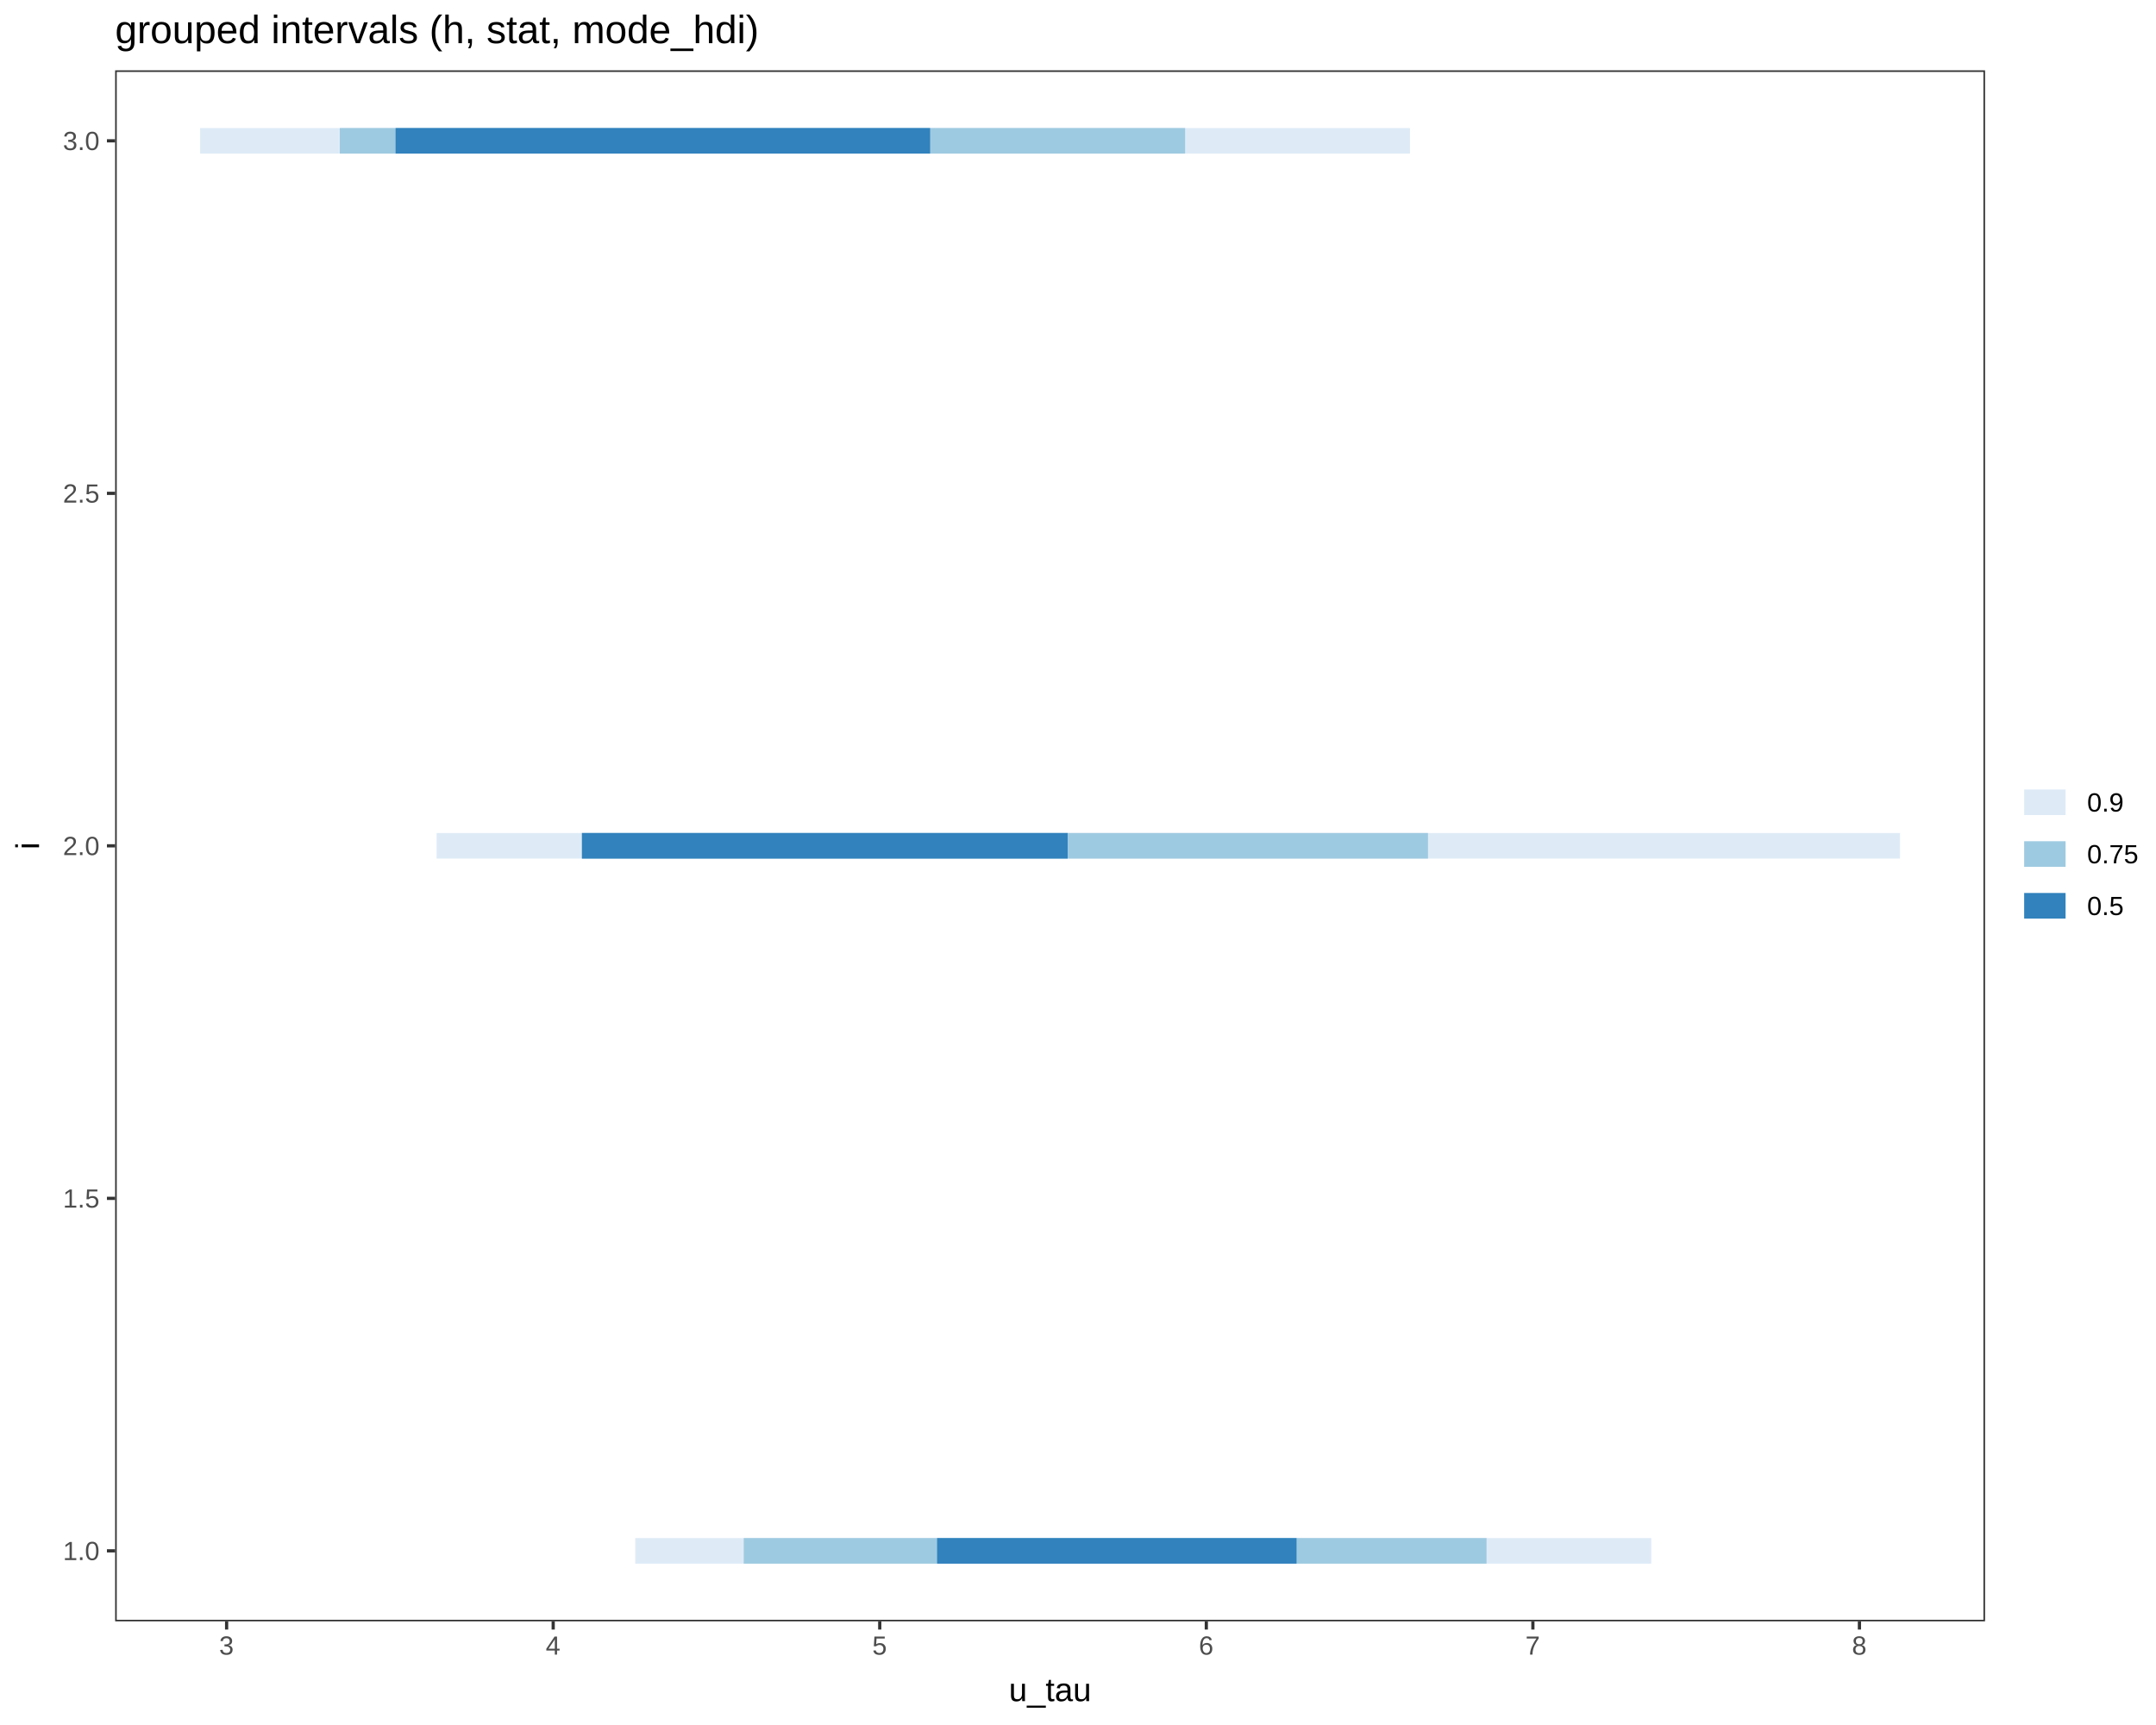
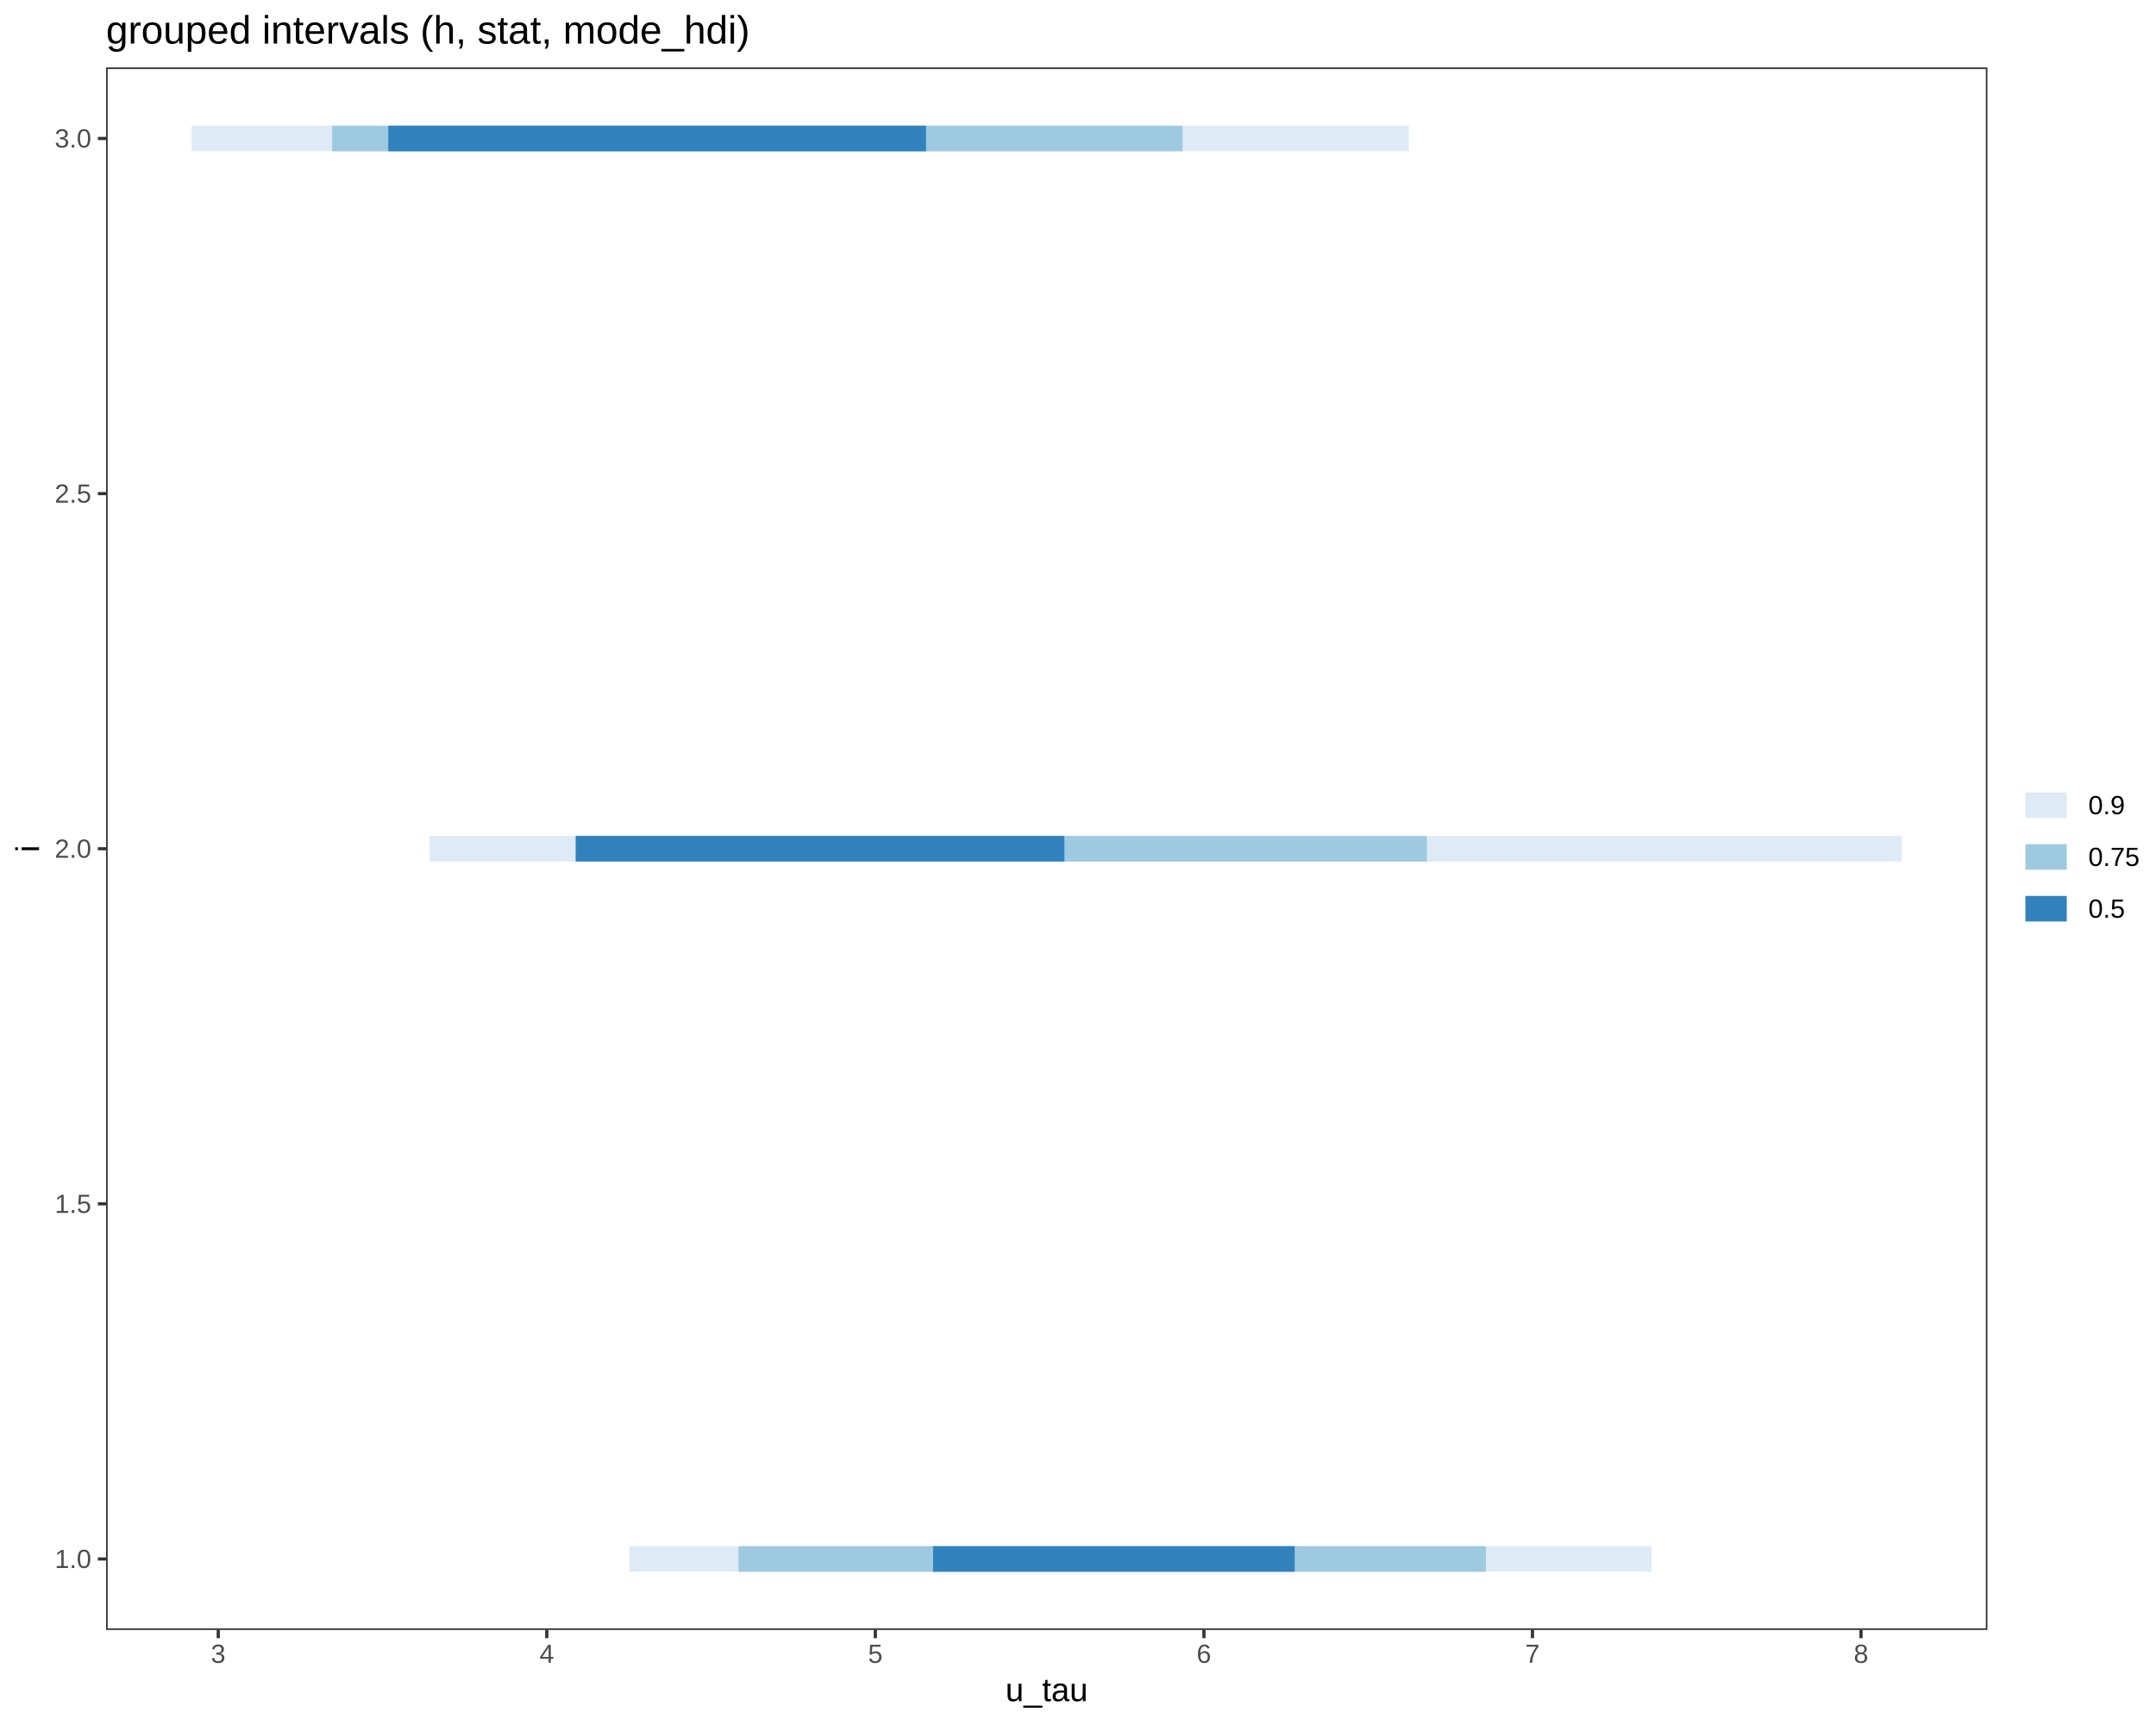
<svg xmlns="http://www.w3.org/2000/svg" viewBox="0 0 720.00 576.00">
  <defs>
    <style type="text/css">
-     line, polyline, path, rect, circle {
+     line, polyline, polygon, path, rect, circle {
      fill: none;
      stroke: #000000;
      stroke-linecap: round;
      stroke-linejoin: round;
      stroke-miterlimit: 10.00;
    }
  </style>
  </defs>
  <rect width="100%" height="100%" style="stroke: none; fill: #FFFFFF;" />
  <rect x="0.00" y="0.00" width="720.00" height="576.00" style="stroke-width: 1.07; stroke: #FFFFFF; fill: #FFFFFF;" />
  <defs>
-     <clipPath id="cpMzguNDQ4NXw2NjIuOTA2fDU0MS4zOTF8MjMuNDc2Nw==">
-       <rect x="38.45" y="23.48" width="624.46" height="517.91" />
+     <clipPath id="cpMzUuNDJ8NjYzLjY5fDU0NC4yN3wyMi41Mg==">
+       <rect x="35.42" y="22.52" width="628.28" height="521.75" />
    </clipPath>
  </defs>
-   <rect x="38.45" y="23.48" width="624.46" height="517.91" style="stroke-width: 1.07; stroke: none; fill: #FFFFFF;" clip-path="url(#cpMzguNDQ4NXw2NjIuOTA2fDU0MS4zOTF8MjMuNDc2Nw==)" />
-   <line x1="212.13" y1="517.85" x2="551.43" y2="517.85" style="stroke-width: 8.54; stroke: #DEEBF7; stroke-linecap: butt;" clip-path="url(#cpMzguNDQ4NXw2NjIuOTA2fDU0MS4zOTF8MjMuNDc2Nw==)" />
-   <line x1="248.37" y1="517.85" x2="496.43" y2="517.85" style="stroke-width: 8.54; stroke: #9ECAE1; stroke-linecap: butt;" clip-path="url(#cpMzguNDQ4NXw2NjIuOTA2fDU0MS4zOTF8MjMuNDc2Nw==)" />
-   <line x1="312.95" y1="517.85" x2="432.98" y2="517.85" style="stroke-width: 8.54; stroke: #3182BD; stroke-linecap: butt;" clip-path="url(#cpMzguNDQ4NXw2NjIuOTA2fDU0MS4zOTF8MjMuNDc2Nw==)" />
-   <line x1="145.81" y1="282.43" x2="634.52" y2="282.43" style="stroke-width: 8.54; stroke: #DEEBF7; stroke-linecap: butt;" clip-path="url(#cpMzguNDQ4NXw2NjIuOTA2fDU0MS4zOTF8MjMuNDc2Nw==)" />
-   <line x1="194.34" y1="282.43" x2="476.88" y2="282.43" style="stroke-width: 8.54; stroke: #9ECAE1; stroke-linecap: butt;" clip-path="url(#cpMzguNDQ4NXw2NjIuOTA2fDU0MS4zOTF8MjMuNDc2Nw==)" />
-   <line x1="194.34" y1="282.43" x2="356.54" y2="282.43" style="stroke-width: 8.54; stroke: #3182BD; stroke-linecap: butt;" clip-path="url(#cpMzguNDQ4NXw2NjIuOTA2fDU0MS4zOTF8MjMuNDc2Nw==)" />
-   <line x1="66.83" y1="47.02" x2="470.87" y2="47.02" style="stroke-width: 8.54; stroke: #DEEBF7; stroke-linecap: butt;" clip-path="url(#cpMzguNDQ4NXw2NjIuOTA2fDU0MS4zOTF8MjMuNDc2Nw==)" />
-   <line x1="113.48" y1="47.02" x2="395.77" y2="47.02" style="stroke-width: 8.54; stroke: #9ECAE1; stroke-linecap: butt;" clip-path="url(#cpMzguNDQ4NXw2NjIuOTA2fDU0MS4zOTF8MjMuNDc2Nw==)" />
-   <line x1="132.11" y1="47.02" x2="310.61" y2="47.02" style="stroke-width: 8.54; stroke: #3182BD; stroke-linecap: butt;" clip-path="url(#cpMzguNDQ4NXw2NjIuOTA2fDU0MS4zOTF8MjMuNDc2Nw==)" />
-   <rect x="38.45" y="23.48" width="624.46" height="517.91" style="stroke-width: 1.07; stroke: #333333;" clip-path="url(#cpMzguNDQ4NXw2NjIuOTA2fDU0MS4zOTF8MjMuNDc2Nw==)" />
+   <rect x="35.42" y="22.52" width="628.28" height="521.75" style="stroke-width: 1.07; stroke: none; fill: #FFFFFF;" clip-path="url(#cpMzUuNDJ8NjYzLjY5fDU0NC4yN3wyMi41Mg==)" />
+   <line x1="210.16" y1="520.56" x2="551.54" y2="520.56" style="stroke-width: 8.54; stroke: #DEEBF7; stroke-linecap: butt;" clip-path="url(#cpMzUuNDJ8NjYzLjY5fDU0NC4yN3wyMi41Mg==)" />
+   <line x1="246.62" y1="520.56" x2="496.19" y2="520.56" style="stroke-width: 8.54; stroke: #9ECAE1; stroke-linecap: butt;" clip-path="url(#cpMzUuNDJ8NjYzLjY5fDU0NC4yN3wyMi41Mg==)" />
+   <line x1="311.59" y1="520.56" x2="432.36" y2="520.56" style="stroke-width: 8.54; stroke: #3182BD; stroke-linecap: butt;" clip-path="url(#cpMzUuNDJ8NjYzLjY5fDU0NC4yN3wyMi41Mg==)" />
+   <line x1="143.44" y1="283.40" x2="635.13" y2="283.40" style="stroke-width: 8.54; stroke: #DEEBF7; stroke-linecap: butt;" clip-path="url(#cpMzUuNDJ8NjYzLjY5fDU0NC4yN3wyMi41Mg==)" />
+   <line x1="192.26" y1="283.40" x2="476.52" y2="283.40" style="stroke-width: 8.54; stroke: #9ECAE1; stroke-linecap: butt;" clip-path="url(#cpMzUuNDJ8NjYzLjY5fDU0NC4yN3wyMi41Mg==)" />
+   <line x1="192.26" y1="283.40" x2="355.45" y2="283.40" style="stroke-width: 8.54; stroke: #3182BD; stroke-linecap: butt;" clip-path="url(#cpMzUuNDJ8NjYzLjY5fDU0NC4yN3wyMi41Mg==)" />
+   <line x1="63.97" y1="46.24" x2="470.48" y2="46.24" style="stroke-width: 8.54; stroke: #DEEBF7; stroke-linecap: butt;" clip-path="url(#cpMzUuNDJ8NjYzLjY5fDU0NC4yN3wyMi41Mg==)" />
+   <line x1="110.91" y1="46.24" x2="394.92" y2="46.24" style="stroke-width: 8.54; stroke: #9ECAE1; stroke-linecap: butt;" clip-path="url(#cpMzUuNDJ8NjYzLjY5fDU0NC4yN3wyMi41Mg==)" />
+   <line x1="129.65" y1="46.24" x2="309.25" y2="46.24" style="stroke-width: 8.54; stroke: #3182BD; stroke-linecap: butt;" clip-path="url(#cpMzUuNDJ8NjYzLjY5fDU0NC4yN3wyMi41Mg==)" />
+   <rect x="35.42" y="22.52" width="628.28" height="521.75" style="stroke-width: 1.07; stroke: #333333;" clip-path="url(#cpMzUuNDJ8NjYzLjY5fDU0NC4yN3wyMi41Mg==)" />
  <defs>
-     <clipPath id="cpMHw3MjB8NTc2fDA=">
+     <clipPath id="cpMC4wMHw3MjAuMDB8NTc2LjAwfDAuMDA=">
      <rect x="0.00" y="0.00" width="720.00" height="576.00" />
    </clipPath>
  </defs>
-   <g clip-path="url(#cpMHw3MjB8NTc2fDA=)">
-     <text x="21.01" y="520.94" style="font-size: 8.80px; fill: #4D4D4D; font-family: Liberation Sans;" textLength="12.51px" lengthAdjust="spacingAndGlyphs">1.0</text>
+   <g clip-path="url(#cpMC4wMHw3MjAuMDB8NTc2LjAwfDAuMDA=)">
+     <text x="18.27" y="523.58" style="font-size: 8.80px; fill: #4D4D4D; font-family: Liberation Sans;" textLength="12.22px" lengthAdjust="spacingAndGlyphs">1.0</text>
  </g>
-   <g clip-path="url(#cpMHw3MjB8NTc2fDA=)">
-     <text x="21.01" y="403.24" style="font-size: 8.80px; fill: #4D4D4D; font-family: Liberation Sans;" textLength="12.51px" lengthAdjust="spacingAndGlyphs">1.5</text>
+   <g clip-path="url(#cpMC4wMHw3MjAuMDB8NTc2LjAwfDAuMDA=)">
+     <text x="18.27" y="405.00" style="font-size: 8.80px; fill: #4D4D4D; font-family: Liberation Sans;" textLength="12.22px" lengthAdjust="spacingAndGlyphs">1.5</text>
  </g>
-   <g clip-path="url(#cpMHw3MjB8NTc2fDA=)">
-     <text x="21.01" y="285.53" style="font-size: 8.80px; fill: #4D4D4D; font-family: Liberation Sans;" textLength="12.51px" lengthAdjust="spacingAndGlyphs">2.0</text>
+   <g clip-path="url(#cpMC4wMHw3MjAuMDB8NTc2LjAwfDAuMDA=)">
+     <text x="18.27" y="286.42" style="font-size: 8.80px; fill: #4D4D4D; font-family: Liberation Sans;" textLength="12.22px" lengthAdjust="spacingAndGlyphs">2.0</text>
  </g>
-   <g clip-path="url(#cpMHw3MjB8NTc2fDA=)">
-     <text x="21.01" y="167.82" style="font-size: 8.80px; fill: #4D4D4D; font-family: Liberation Sans;" textLength="12.51px" lengthAdjust="spacingAndGlyphs">2.5</text>
+   <g clip-path="url(#cpMC4wMHw3MjAuMDB8NTc2LjAwfDAuMDA=)">
+     <text x="18.27" y="167.84" style="font-size: 8.80px; fill: #4D4D4D; font-family: Liberation Sans;" textLength="12.22px" lengthAdjust="spacingAndGlyphs">2.5</text>
  </g>
-   <g clip-path="url(#cpMHw3MjB8NTc2fDA=)">
-     <text x="21.01" y="50.11" style="font-size: 8.80px; fill: #4D4D4D; font-family: Liberation Sans;" textLength="12.51px" lengthAdjust="spacingAndGlyphs">3.0</text>
+   <g clip-path="url(#cpMC4wMHw3MjAuMDB8NTc2LjAwfDAuMDA=)">
+     <text x="18.27" y="49.26" style="font-size: 8.80px; fill: #4D4D4D; font-family: Liberation Sans;" textLength="12.22px" lengthAdjust="spacingAndGlyphs">3.0</text>
  </g>
-   <polyline points="35.71,517.85 38.45,517.85 " style="stroke-width: 1.07; stroke: #333333; stroke-linecap: butt;" clip-path="url(#cpMHw3MjB8NTc2fDA=)" />
-   <polyline points="35.71,400.14 38.45,400.14 " style="stroke-width: 1.07; stroke: #333333; stroke-linecap: butt;" clip-path="url(#cpMHw3MjB8NTc2fDA=)" />
-   <polyline points="35.71,282.43 38.45,282.43 " style="stroke-width: 1.07; stroke: #333333; stroke-linecap: butt;" clip-path="url(#cpMHw3MjB8NTc2fDA=)" />
-   <polyline points="35.71,164.73 38.45,164.73 " style="stroke-width: 1.07; stroke: #333333; stroke-linecap: butt;" clip-path="url(#cpMHw3MjB8NTc2fDA=)" />
-   <polyline points="35.71,47.02 38.45,47.02 " style="stroke-width: 1.07; stroke: #333333; stroke-linecap: butt;" clip-path="url(#cpMHw3MjB8NTc2fDA=)" />
-   <polyline points="75.68,544.13 75.68,541.39 " style="stroke-width: 1.07; stroke: #333333; stroke-linecap: butt;" clip-path="url(#cpMHw3MjB8NTc2fDA=)" />
-   <polyline points="184.74,544.13 184.74,541.39 " style="stroke-width: 1.07; stroke: #333333; stroke-linecap: butt;" clip-path="url(#cpMHw3MjB8NTc2fDA=)" />
-   <polyline points="293.79,544.13 293.79,541.39 " style="stroke-width: 1.07; stroke: #333333; stroke-linecap: butt;" clip-path="url(#cpMHw3MjB8NTc2fDA=)" />
-   <polyline points="402.85,544.13 402.85,541.39 " style="stroke-width: 1.07; stroke: #333333; stroke-linecap: butt;" clip-path="url(#cpMHw3MjB8NTc2fDA=)" />
-   <polyline points="511.91,544.13 511.91,541.39 " style="stroke-width: 1.07; stroke: #333333; stroke-linecap: butt;" clip-path="url(#cpMHw3MjB8NTc2fDA=)" />
-   <polyline points="620.96,544.13 620.96,541.39 " style="stroke-width: 1.07; stroke: #333333; stroke-linecap: butt;" clip-path="url(#cpMHw3MjB8NTc2fDA=)" />
-   <g clip-path="url(#cpMHw3MjB8NTc2fDA=)">
-     <text x="73.18" y="552.51" style="font-size: 8.80px; fill: #4D4D4D; font-family: Liberation Sans;" textLength="5.01px" lengthAdjust="spacingAndGlyphs">3</text>
+   <polyline points="32.68,520.56 35.42,520.56 " style="stroke-width: 1.07; stroke: #333333; stroke-linecap: butt;" clip-path="url(#cpMC4wMHw3MjAuMDB8NTc2LjAwfDAuMDA=)" />
+   <polyline points="32.68,401.98 35.42,401.98 " style="stroke-width: 1.07; stroke: #333333; stroke-linecap: butt;" clip-path="url(#cpMC4wMHw3MjAuMDB8NTc2LjAwfDAuMDA=)" />
+   <polyline points="32.68,283.40 35.42,283.40 " style="stroke-width: 1.07; stroke: #333333; stroke-linecap: butt;" clip-path="url(#cpMC4wMHw3MjAuMDB8NTc2LjAwfDAuMDA=)" />
+   <polyline points="32.68,164.82 35.42,164.82 " style="stroke-width: 1.07; stroke: #333333; stroke-linecap: butt;" clip-path="url(#cpMC4wMHw3MjAuMDB8NTc2LjAwfDAuMDA=)" />
+   <polyline points="32.68,46.24 35.42,46.24 " style="stroke-width: 1.07; stroke: #333333; stroke-linecap: butt;" clip-path="url(#cpMC4wMHw3MjAuMDB8NTc2LjAwfDAuMDA=)" />
+   <polyline points="72.88,547.01 72.88,544.27 " style="stroke-width: 1.07; stroke: #333333; stroke-linecap: butt;" clip-path="url(#cpMC4wMHw3MjAuMDB8NTc2LjAwfDAuMDA=)" />
+   <polyline points="182.60,547.01 182.60,544.27 " style="stroke-width: 1.07; stroke: #333333; stroke-linecap: butt;" clip-path="url(#cpMC4wMHw3MjAuMDB8NTc2LjAwfDAuMDA=)" />
+   <polyline points="292.32,547.01 292.32,544.27 " style="stroke-width: 1.07; stroke: #333333; stroke-linecap: butt;" clip-path="url(#cpMC4wMHw3MjAuMDB8NTc2LjAwfDAuMDA=)" />
+   <polyline points="402.05,547.01 402.05,544.27 " style="stroke-width: 1.07; stroke: #333333; stroke-linecap: butt;" clip-path="url(#cpMC4wMHw3MjAuMDB8NTc2LjAwfDAuMDA=)" />
+   <polyline points="511.77,547.01 511.77,544.27 " style="stroke-width: 1.07; stroke: #333333; stroke-linecap: butt;" clip-path="url(#cpMC4wMHw3MjAuMDB8NTc2LjAwfDAuMDA=)" />
+   <polyline points="621.49,547.01 621.49,544.27 " style="stroke-width: 1.07; stroke: #333333; stroke-linecap: butt;" clip-path="url(#cpMC4wMHw3MjAuMDB8NTc2LjAwfDAuMDA=)" />
+   <g clip-path="url(#cpMC4wMHw3MjAuMDB8NTc2LjAwfDAuMDA=)">
+     <text x="70.43" y="555.25" style="font-size: 8.80px; fill: #4D4D4D; font-family: Liberation Sans;" textLength="4.89px" lengthAdjust="spacingAndGlyphs">3</text>
  </g>
-   <g clip-path="url(#cpMHw3MjB8NTc2fDA=)">
-     <text x="182.24" y="552.51" style="font-size: 8.80px; fill: #4D4D4D; font-family: Liberation Sans;" textLength="5.01px" lengthAdjust="spacingAndGlyphs">4</text>
+   <g clip-path="url(#cpMC4wMHw3MjAuMDB8NTc2LjAwfDAuMDA=)">
+     <text x="180.16" y="555.25" style="font-size: 8.80px; fill: #4D4D4D; font-family: Liberation Sans;" textLength="4.89px" lengthAdjust="spacingAndGlyphs">4</text>
  </g>
-   <g clip-path="url(#cpMHw3MjB8NTc2fDA=)">
-     <text x="291.29" y="552.51" style="font-size: 8.80px; fill: #4D4D4D; font-family: Liberation Sans;" textLength="5.01px" lengthAdjust="spacingAndGlyphs">5</text>
+   <g clip-path="url(#cpMC4wMHw3MjAuMDB8NTc2LjAwfDAuMDA=)">
+     <text x="289.88" y="555.25" style="font-size: 8.80px; fill: #4D4D4D; font-family: Liberation Sans;" textLength="4.89px" lengthAdjust="spacingAndGlyphs">5</text>
  </g>
-   <g clip-path="url(#cpMHw3MjB8NTc2fDA=)">
-     <text x="400.35" y="552.51" style="font-size: 8.80px; fill: #4D4D4D; font-family: Liberation Sans;" textLength="5.01px" lengthAdjust="spacingAndGlyphs">6</text>
+   <g clip-path="url(#cpMC4wMHw3MjAuMDB8NTc2LjAwfDAuMDA=)">
+     <text x="399.60" y="555.25" style="font-size: 8.80px; fill: #4D4D4D; font-family: Liberation Sans;" textLength="4.89px" lengthAdjust="spacingAndGlyphs">6</text>
  </g>
-   <g clip-path="url(#cpMHw3MjB8NTc2fDA=)">
-     <text x="509.40" y="552.51" style="font-size: 8.80px; fill: #4D4D4D; font-family: Liberation Sans;" textLength="5.01px" lengthAdjust="spacingAndGlyphs">7</text>
+   <g clip-path="url(#cpMC4wMHw3MjAuMDB8NTc2LjAwfDAuMDA=)">
+     <text x="509.32" y="555.25" style="font-size: 8.80px; fill: #4D4D4D; font-family: Liberation Sans;" textLength="4.89px" lengthAdjust="spacingAndGlyphs">7</text>
  </g>
-   <g clip-path="url(#cpMHw3MjB8NTc2fDA=)">
-     <text x="618.46" y="552.51" style="font-size: 8.80px; fill: #4D4D4D; font-family: Liberation Sans;" textLength="5.01px" lengthAdjust="spacingAndGlyphs">8</text>
+   <g clip-path="url(#cpMC4wMHw3MjAuMDB8NTc2LjAwfDAuMDA=)">
+     <text x="619.05" y="555.25" style="font-size: 8.80px; fill: #4D4D4D; font-family: Liberation Sans;" textLength="4.89px" lengthAdjust="spacingAndGlyphs">8</text>
  </g>
-   <g clip-path="url(#cpMHw3MjB8NTc2fDA=)">
-     <text x="336.91" y="568.04" style="font-size: 11.00px; font-family: Liberation Sans;" textLength="27.53px" lengthAdjust="spacingAndGlyphs">u_tau</text>
+   <g clip-path="url(#cpMC4wMHw3MjAuMDB8NTc2LjAwfDAuMDA=)">
+     <text x="335.77" y="568.04" style="font-size: 11.00px; font-family: Liberation Sans;" textLength="27.56px" lengthAdjust="spacingAndGlyphs">u_tau</text>
  </g>
-   <g clip-path="url(#cpMHw3MjB8NTc2fDA=)">
-     <text transform="translate(13.04,283.66) rotate(-90)" style="font-size: 11.00px; font-family: Liberation Sans;" textLength="2.44px" lengthAdjust="spacingAndGlyphs">i</text>
+   <g clip-path="url(#cpMC4wMHw3MjAuMDB8NTc2LjAwfDAuMDA=)">
+     <text transform="translate(13.04,284.62) rotate(-90)" style="font-size: 11.00px; font-family: Liberation Sans;" textLength="2.44px" lengthAdjust="spacingAndGlyphs">i</text>
  </g>
-   <rect x="674.24" y="253.77" width="40.28" height="57.32" style="stroke-width: 1.07; stroke: none; fill: #FFFFFF;" clip-path="url(#cpMHw3MjB8NTc2fDA=)" />
-   <rect x="674.24" y="259.25" width="17.28" height="17.28" style="stroke-width: 1.07; stroke: none; fill: #FFFFFF;" clip-path="url(#cpMHw3MjB8NTc2fDA=)" />
-   <line x1="675.97" y1="267.89" x2="689.80" y2="267.89" style="stroke-width: 8.54; stroke: #DEEBF7; stroke-linecap: butt;" clip-path="url(#cpMHw3MjB8NTc2fDA=)" />
-   <rect x="674.24" y="276.53" width="17.28" height="17.28" style="stroke-width: 1.07; stroke: none; fill: #FFFFFF;" clip-path="url(#cpMHw3MjB8NTc2fDA=)" />
-   <line x1="675.97" y1="285.17" x2="689.80" y2="285.17" style="stroke-width: 8.54; stroke: #9ECAE1; stroke-linecap: butt;" clip-path="url(#cpMHw3MjB8NTc2fDA=)" />
-   <rect x="674.24" y="293.81" width="17.28" height="17.28" style="stroke-width: 1.07; stroke: none; fill: #FFFFFF;" clip-path="url(#cpMHw3MjB8NTc2fDA=)" />
-   <line x1="675.97" y1="302.45" x2="689.80" y2="302.45" style="stroke-width: 8.54; stroke: #3182BD; stroke-linecap: butt;" clip-path="url(#cpMHw3MjB8NTc2fDA=)" />
-   <g clip-path="url(#cpMHw3MjB8NTc2fDA=)">
-     <text x="697.00" y="270.99" style="font-size: 8.80px; font-family: Liberation Sans;" textLength="12.51px" lengthAdjust="spacingAndGlyphs">0.9</text>
+   <rect x="674.65" y="254.74" width="39.87" height="57.32" style="stroke-width: 1.07; stroke: none; fill: #FFFFFF;" clip-path="url(#cpMC4wMHw3MjAuMDB8NTc2LjAwfDAuMDA=)" />
+   <rect x="674.65" y="260.22" width="17.28" height="17.28" style="stroke-width: 1.07; stroke: none; fill: #FFFFFF;" clip-path="url(#cpMC4wMHw3MjAuMDB8NTc2LjAwfDAuMDA=)" />
+   <line x1="676.38" y1="268.86" x2="690.20" y2="268.86" style="stroke-width: 8.54; stroke: #DEEBF7; stroke-linecap: butt;" clip-path="url(#cpMC4wMHw3MjAuMDB8NTc2LjAwfDAuMDA=)" />
+   <rect x="674.65" y="277.50" width="17.28" height="17.28" style="stroke-width: 1.07; stroke: none; fill: #FFFFFF;" clip-path="url(#cpMC4wMHw3MjAuMDB8NTc2LjAwfDAuMDA=)" />
+   <line x1="676.38" y1="286.14" x2="690.20" y2="286.14" style="stroke-width: 8.54; stroke: #9ECAE1; stroke-linecap: butt;" clip-path="url(#cpMC4wMHw3MjAuMDB8NTc2LjAwfDAuMDA=)" />
+   <rect x="674.65" y="294.78" width="17.28" height="17.28" style="stroke-width: 1.07; stroke: none; fill: #FFFFFF;" clip-path="url(#cpMC4wMHw3MjAuMDB8NTc2LjAwfDAuMDA=)" />
+   <line x1="676.38" y1="303.42" x2="690.20" y2="303.42" style="stroke-width: 8.54; stroke: #3182BD; stroke-linecap: butt;" clip-path="url(#cpMC4wMHw3MjAuMDB8NTc2LjAwfDAuMDA=)" />
+   <g clip-path="url(#cpMC4wMHw3MjAuMDB8NTc2LjAwfDAuMDA=)">
+     <text x="697.41" y="271.88" style="font-size: 8.80px; font-family: Liberation Sans;" textLength="12.22px" lengthAdjust="spacingAndGlyphs">0.9</text>
  </g>
-   <g clip-path="url(#cpMHw3MjB8NTc2fDA=)">
-     <text x="697.00" y="288.27" style="font-size: 8.80px; font-family: Liberation Sans;" textLength="17.52px" lengthAdjust="spacingAndGlyphs">0.75</text>
+   <g clip-path="url(#cpMC4wMHw3MjAuMDB8NTc2LjAwfDAuMDA=)">
+     <text x="697.41" y="289.16" style="font-size: 8.80px; font-family: Liberation Sans;" textLength="17.11px" lengthAdjust="spacingAndGlyphs">0.75</text>
  </g>
-   <g clip-path="url(#cpMHw3MjB8NTc2fDA=)">
-     <text x="697.00" y="305.55" style="font-size: 8.80px; font-family: Liberation Sans;" textLength="12.51px" lengthAdjust="spacingAndGlyphs">0.5</text>
+   <g clip-path="url(#cpMC4wMHw3MjAuMDB8NTc2LjAwfDAuMDA=)">
+     <text x="697.41" y="306.44" style="font-size: 8.80px; font-family: Liberation Sans;" textLength="12.22px" lengthAdjust="spacingAndGlyphs">0.5</text>
  </g>
-   <g clip-path="url(#cpMHw3MjB8NTc2fDA=)">
-     <text x="38.45" y="14.42" style="font-size: 13.20px; font-family: Liberation Sans;" textLength="211.73px" lengthAdjust="spacingAndGlyphs">grouped intervals (h, stat, mode_hdi)</text>
+   <g clip-path="url(#cpMC4wMHw3MjAuMDB8NTc2LjAwfDAuMDA=)">
+     <text x="35.42" y="14.56" style="font-size: 13.20px; font-family: Liberation Sans;" textLength="214.62px" lengthAdjust="spacingAndGlyphs">grouped intervals (h, stat, mode_hdi)</text>
  </g>
</svg>
